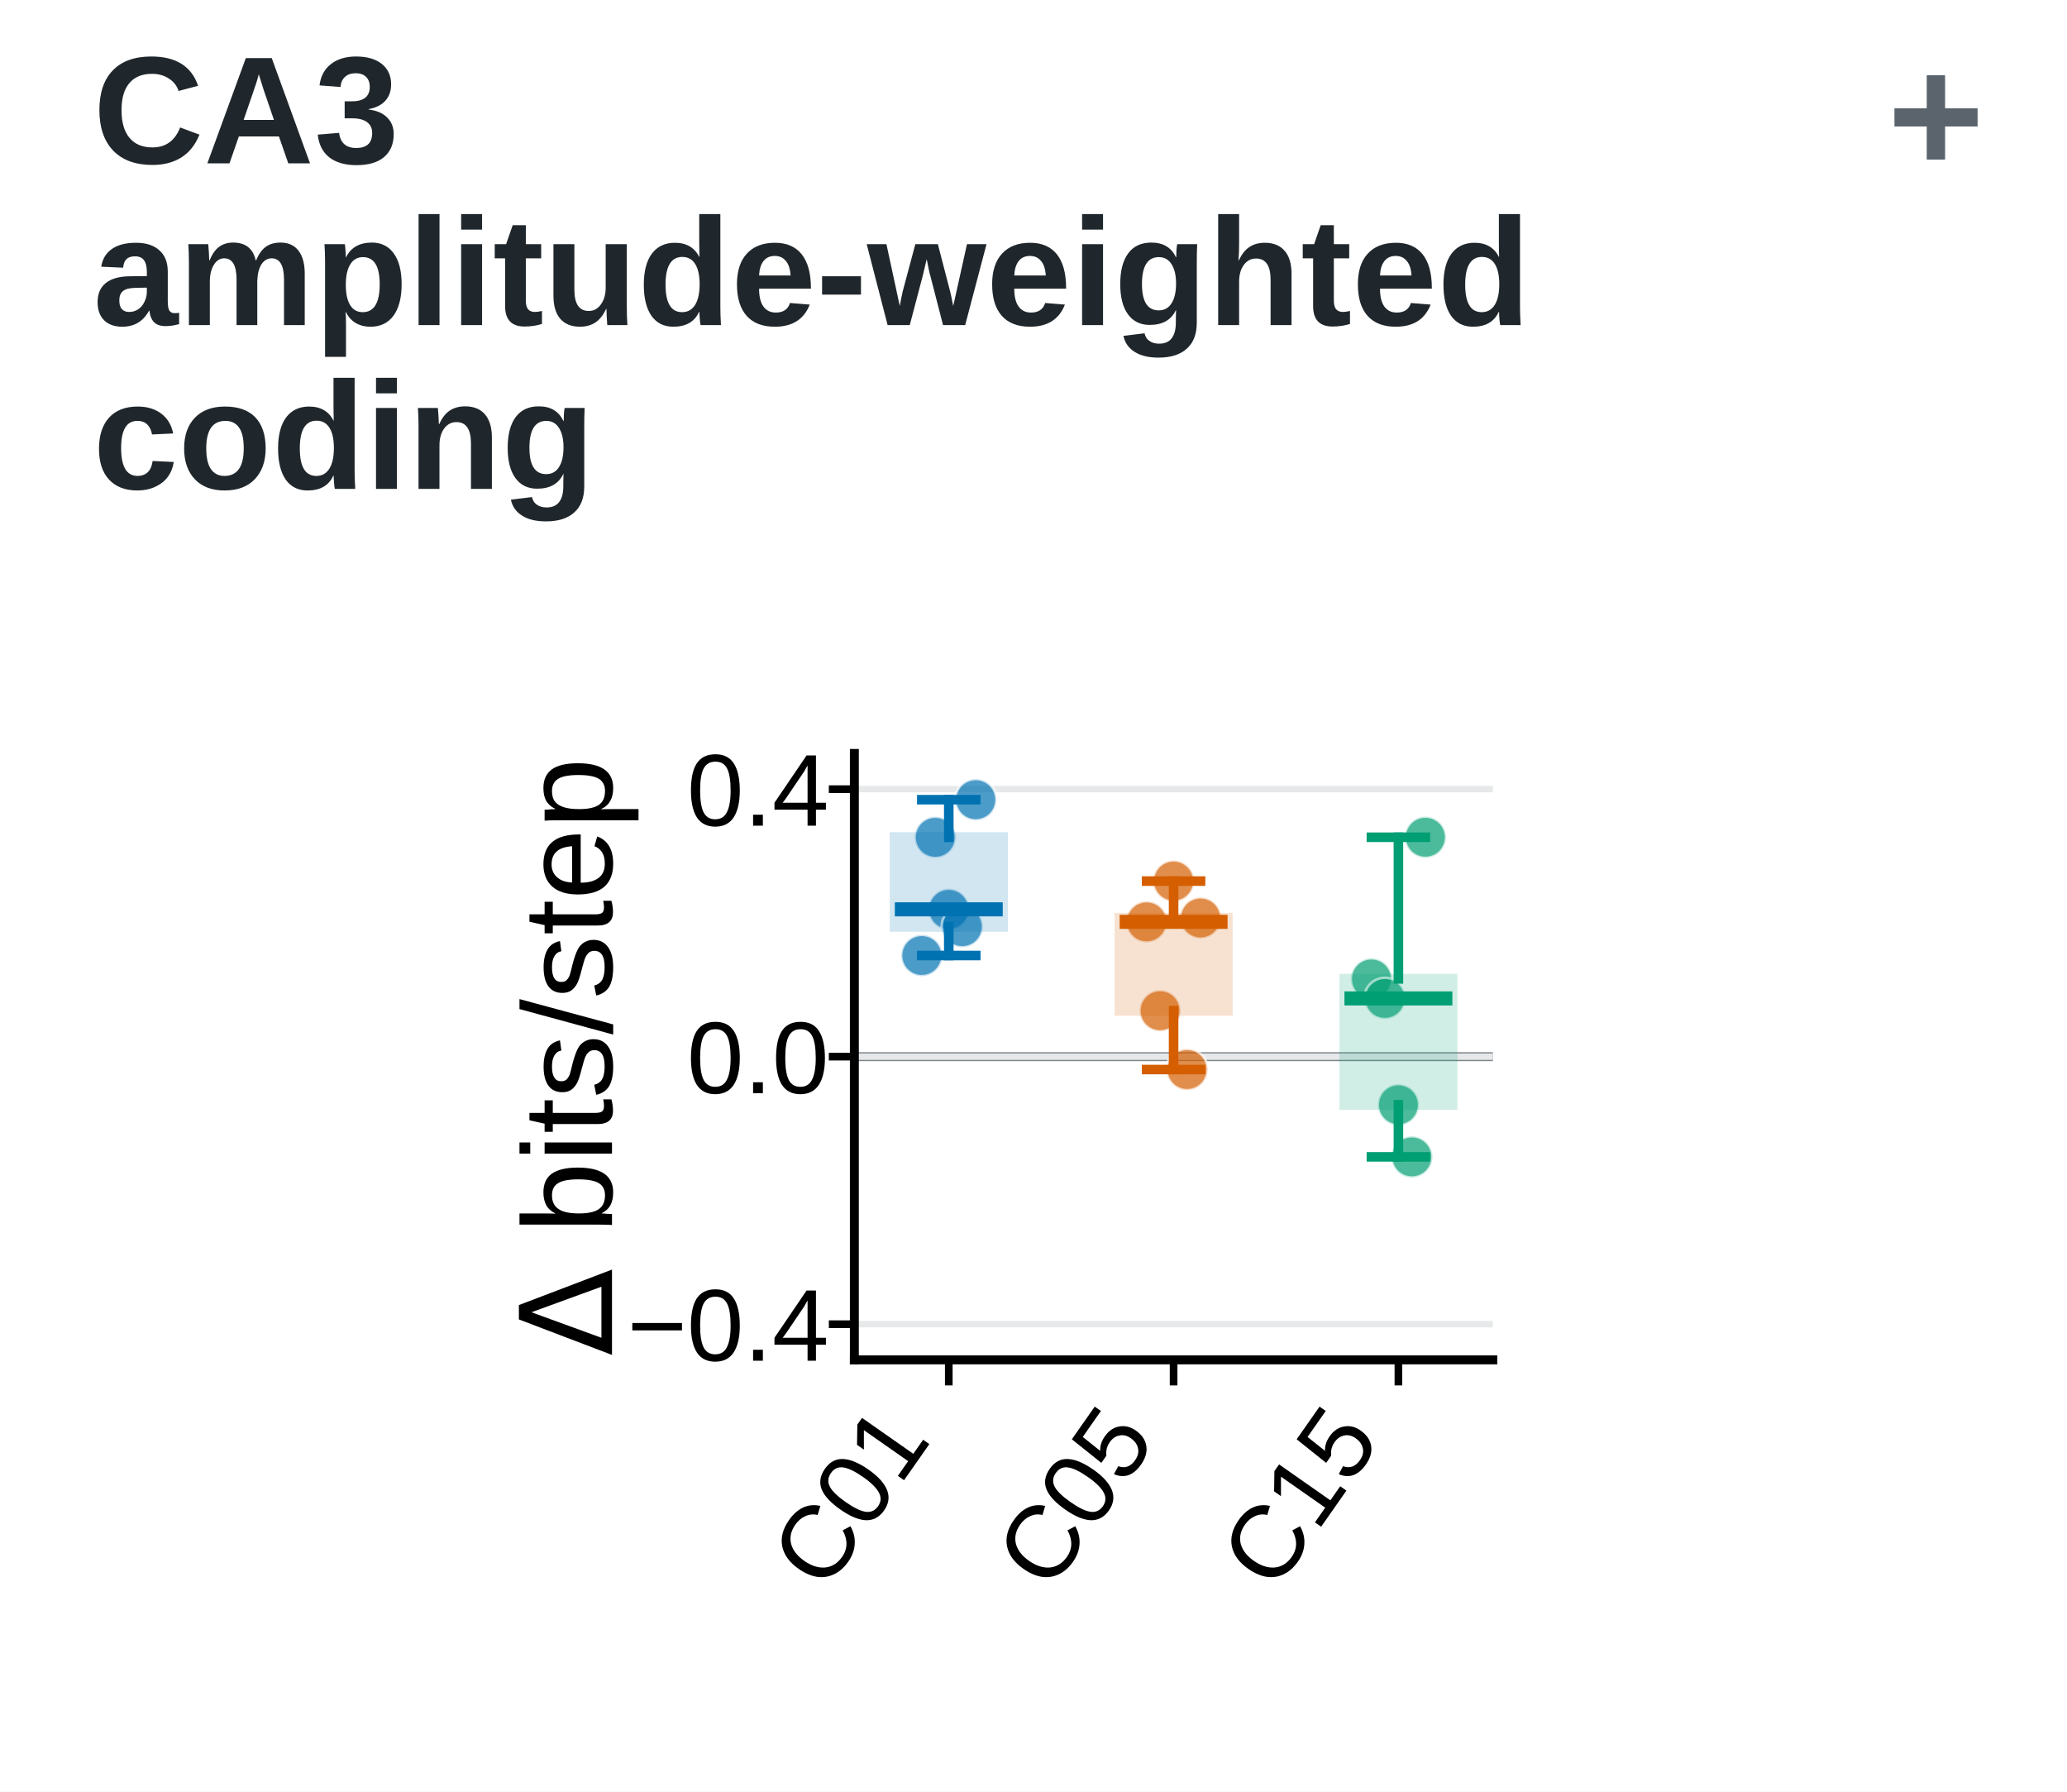
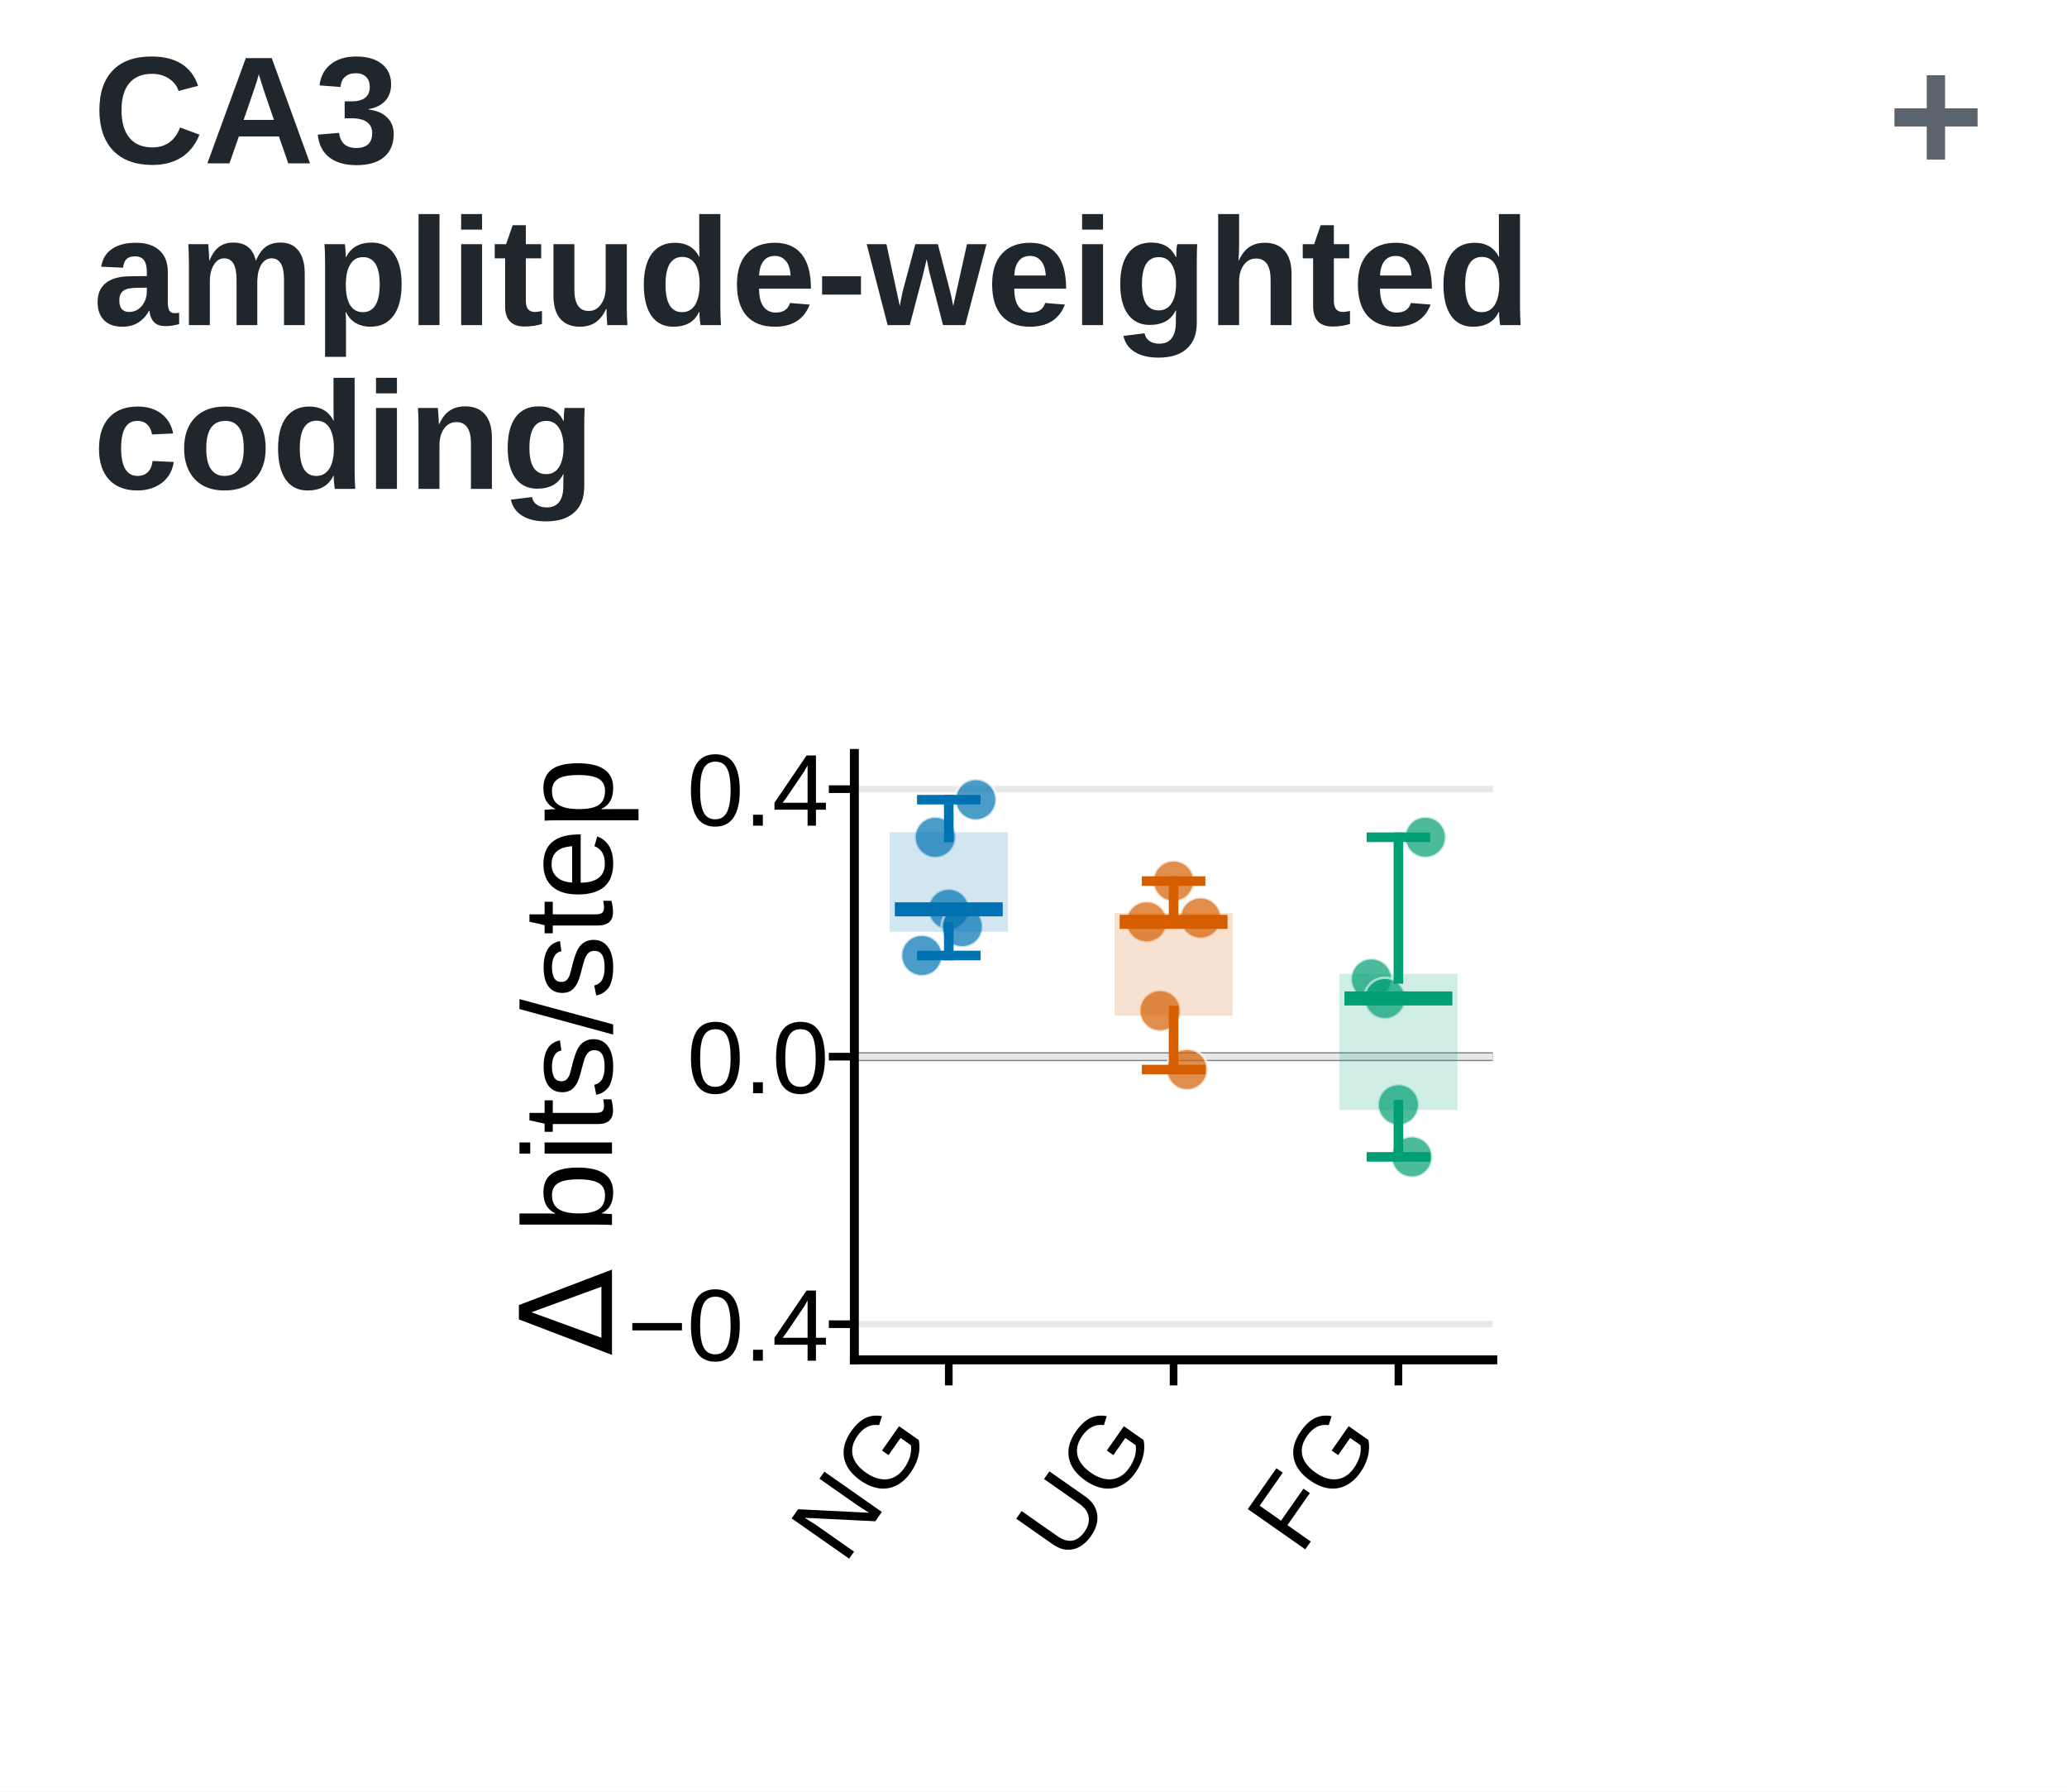
<svg xmlns="http://www.w3.org/2000/svg" xmlns:xlink="http://www.w3.org/1999/xlink" width="162pt" height="140.4pt" viewBox="0 0 162 140.4" version="1.1">
  <defs>
    <style type="text/css">*{stroke-linejoin: round; stroke-linecap: butt}</style>
  </defs>
  <g id="figure_1">
    <g id="patch_1">
      <path d="M 0 140.4 L 162 140.4 L 162 0 L 0 0 z " style="fill: #ffffff" />
    </g>
    <g id="axes_1">
      <g id="patch_2">
        <path d="M 66.96 106.56 L 117 106.56 L 117 59.04 L 66.96 59.04 z " style="fill: #ffffff" />
      </g>
      <g id="line2d_1">
        <path d="M 66.96 82.8 L 117 82.8 " clip-path="url(#pd6833d526d)" style="fill: none; stroke: #7d858a; stroke-width: 0.7; stroke-linecap: square" />
      </g>
      <g id="matplotlib.axis_1">
        <g id="xtick_1">
          <g id="line2d_2">
            <defs>
              <path id="m8e8d9a8fae" d="M 0 0 L 0 2 " style="stroke: #000000; stroke-width: 0.6" />
            </defs>
            <g>
              <use xlink:href="#m8e8d9a8fae" x="74.36" y="106.56" style="stroke: #000000; stroke-width: 0.6" />
            </g>
          </g>
          <g id="text_1">
-             <text style="font-size: 8px; font-family: 'Arial'" transform="translate(64.6406 124.8655) rotate(-55)">C01</text>
+             <text style="font-size: 8px; font-family: 'Arial'" transform="translate(66.17491 122.6743) rotate(-55)">NG</text>
          </g>
        </g>
        <g id="xtick_2">
          <g id="line2d_3">
            <g>
              <use xlink:href="#m8e8d9a8fae" x="91.98" y="106.56" style="stroke: #000000; stroke-width: 0.6" />
            </g>
          </g>
          <g id="text_2">
-             <text style="font-size: 8px; font-family: 'Arial'" transform="translate(82.26031 124.8655) rotate(-55)">C05</text>
+             <text style="font-size: 8px; font-family: 'Arial'" transform="translate(83.79463 122.6743) rotate(-55)">UG</text>
          </g>
        </g>
        <g id="xtick_3">
          <g id="line2d_4">
            <g>
              <use xlink:href="#m8e8d9a8fae" x="109.6" y="106.56" style="stroke: #000000; stroke-width: 0.6" />
            </g>
          </g>
          <g id="text_3">
-             <text style="font-size: 8px; font-family: 'Arial'" transform="translate(99.88003 124.8655) rotate(-55)">C15</text>
+             <text style="font-size: 8px; font-family: 'Arial'" transform="translate(101.9255 121.9442) rotate(-55)">FG</text>
          </g>
        </g>
      </g>
      <g id="matplotlib.axis_2">
        <g id="ytick_1">
          <g id="line2d_5">
            <path d="M 66.96 103.763 L 117 103.763 " clip-path="url(#pd6833d526d)" style="fill: none; stroke: #e6e8e9; stroke-width: 0.5; stroke-linecap: square" />
          </g>
          <g id="line2d_6">
            <defs>
              <path id="m2e3f482a18" d="M 0 0 L -2 0 " style="stroke: #000000; stroke-width: 0.6" />
            </defs>
            <g>
              <use xlink:href="#m2e3f482a18" x="66.96" y="103.763" style="stroke: #000000; stroke-width: 0.6" />
            </g>
          </g>
          <g id="text_4">
            <text style="font-size: 8px; font-family: 'Arial'; text-anchor: end" x="64.96" y="106.626" transform="rotate(-0 64.96 106.6265)">−0.4</text>
          </g>
        </g>
        <g id="ytick_2">
          <g id="line2d_7">
            <path d="M 66.96 82.8 L 117 82.8 " clip-path="url(#pd6833d526d)" style="fill: none; stroke: #e6e8e9; stroke-width: 0.5; stroke-linecap: square" />
          </g>
          <g id="line2d_8">
            <g>
              <use xlink:href="#m2e3f482a18" x="66.96" y="82.8" style="stroke: #000000; stroke-width: 0.6" />
            </g>
          </g>
          <g id="text_5">
            <text style="font-size: 8px; font-family: 'Arial'; text-anchor: end" x="64.96" y="85.663" transform="rotate(-0 64.96 85.66312)">0.0</text>
          </g>
        </g>
        <g id="ytick_3">
          <g id="line2d_9">
            <path d="M 66.96 61.837 L 117 61.837 " clip-path="url(#pd6833d526d)" style="fill: none; stroke: #e6e8e9; stroke-width: 0.5; stroke-linecap: square" />
          </g>
          <g id="line2d_10">
            <g>
              <use xlink:href="#m2e3f482a18" x="66.96" y="61.837" style="stroke: #000000; stroke-width: 0.6" />
            </g>
          </g>
          <g id="text_6">
            <text style="font-size: 8px; font-family: 'Arial'; text-anchor: end" x="64.96" y="64.7" transform="rotate(-0 64.96 64.69975)">0.4</text>
          </g>
        </g>
        <g id="text_7">
          <g transform="translate(48.6675 106.25) rotate(-90)">
            <text>
              <tspan x="0" y="-0.703" style="font-size: 10px; font-family: 'DejaVu Sans'">Δ</tspan>
              <tspan x="6.841" y="-0.703" style="font-size: 10px; font-family: 'Arial'"> </tspan>
              <tspan x="9.619" y="-0.703" style="font-size: 10px; font-family: 'Arial'">b</tspan>
              <tspan x="15.181" y="-0.703" style="font-size: 10px; font-family: 'Arial'">i</tspan>
              <tspan x="17.402" y="-0.703" style="font-size: 10px; font-family: 'Arial'">t</tspan>
              <tspan x="20.181" y="-0.703" style="font-size: 10px; font-family: 'Arial'">s</tspan>
              <tspan x="25.181" y="-0.703" style="font-size: 10px; font-family: 'Arial'">/</tspan>
              <tspan x="27.959" y="-0.703" style="font-size: 10px; font-family: 'Arial'">s</tspan>
              <tspan x="32.959" y="-0.703" style="font-size: 10px; font-family: 'Arial'">t</tspan>
              <tspan x="35.737" y="-0.703" style="font-size: 10px; font-family: 'Arial'">e</tspan>
              <tspan x="41.299" y="-0.703" style="font-size: 10px; font-family: 'Arial'">p</tspan>
            </text>
          </g>
        </g>
      </g>
      <g id="PathCollection_1">
        <defs>
          <path id="md582424cbe" d="M 0 1.62 C 0.43 1.62 0.842 1.449 1.146 1.146 C 1.449 0.842 1.62 0.43 1.62 0 C 1.62 -0.43 1.449 -0.842 1.146 -1.146 C 0.842 -1.449 0.43 -1.62 0 -1.62 C -0.43 -1.62 -0.842 -1.449 -1.146 -1.146 C -1.449 -0.842 -1.62 -0.43 -1.62 0 C -1.62 0.43 -1.449 0.842 -1.146 1.146 C -0.842 1.449 -0.43 1.62 0 1.62 z " style="stroke: #ffffff; stroke-opacity: 0.7; stroke-width: 0.2" />
        </defs>
        <g clip-path="url(#pd6833d526d)">
          <use xlink:href="#md582424cbe" x="72.246" y="74.874" style="fill: #0072b2; fill-opacity: 0.7; stroke: #ffffff; stroke-opacity: 0.7; stroke-width: 0.2" />
          <use xlink:href="#md582424cbe" x="73.303" y="65.613" style="fill: #0072b2; fill-opacity: 0.7; stroke: #ffffff; stroke-opacity: 0.7; stroke-width: 0.2" />
          <use xlink:href="#md582424cbe" x="74.36" y="71.257" style="fill: #0072b2; fill-opacity: 0.7; stroke: #ffffff; stroke-opacity: 0.7; stroke-width: 0.2" />
          <use xlink:href="#md582424cbe" x="75.417" y="72.614" style="fill: #0072b2; fill-opacity: 0.7; stroke: #ffffff; stroke-opacity: 0.7; stroke-width: 0.2" />
          <use xlink:href="#md582424cbe" x="76.475" y="62.664" style="fill: #0072b2; fill-opacity: 0.7; stroke: #ffffff; stroke-opacity: 0.7; stroke-width: 0.2" />
        </g>
      </g>
      <g id="PathCollection_2">
        <defs>
          <path id="m32584ed796" d="M 0 1.62 C 0.43 1.62 0.842 1.449 1.146 1.146 C 1.449 0.842 1.62 0.43 1.62 0 C 1.62 -0.43 1.449 -0.842 1.146 -1.146 C 0.842 -1.449 0.43 -1.62 0 -1.62 C -0.43 -1.62 -0.842 -1.449 -1.146 -1.146 C -1.449 -0.842 -1.62 -0.43 -1.62 0 C -1.62 0.43 -1.449 0.842 -1.146 1.146 C -0.842 1.449 -0.43 1.62 0 1.62 z " style="stroke: #ffffff; stroke-opacity: 0.7; stroke-width: 0.2" />
        </defs>
        <g clip-path="url(#pd6833d526d)">
          <use xlink:href="#m32584ed796" x="89.866" y="72.237" style="fill: #d55e00; fill-opacity: 0.7; stroke: #ffffff; stroke-opacity: 0.7; stroke-width: 0.2" />
          <use xlink:href="#m32584ed796" x="90.923" y="79.199" style="fill: #d55e00; fill-opacity: 0.7; stroke: #ffffff; stroke-opacity: 0.7; stroke-width: 0.2" />
          <use xlink:href="#m32584ed796" x="91.98" y="69.041" style="fill: #d55e00; fill-opacity: 0.7; stroke: #ffffff; stroke-opacity: 0.7; stroke-width: 0.2" />
          <use xlink:href="#m32584ed796" x="93.037" y="83.81" style="fill: #d55e00; fill-opacity: 0.7; stroke: #ffffff; stroke-opacity: 0.7; stroke-width: 0.2" />
          <use xlink:href="#m32584ed796" x="94.094" y="71.934" style="fill: #d55e00; fill-opacity: 0.7; stroke: #ffffff; stroke-opacity: 0.7; stroke-width: 0.2" />
        </g>
      </g>
      <g id="PathCollection_3">
        <defs>
          <path id="mbeb117c654" d="M 0 1.62 C 0.43 1.62 0.842 1.449 1.146 1.146 C 1.449 0.842 1.62 0.43 1.62 0 C 1.62 -0.43 1.449 -0.842 1.146 -1.146 C 0.842 -1.449 0.43 -1.62 0 -1.62 C -0.43 -1.62 -0.842 -1.449 -1.146 -1.146 C -1.449 -0.842 -1.62 -0.43 -1.62 0 C -1.62 0.43 -1.449 0.842 -1.146 1.146 C -0.842 1.449 -0.43 1.62 0 1.62 z " style="stroke: #ffffff; stroke-opacity: 0.7; stroke-width: 0.2" />
        </defs>
        <g clip-path="url(#pd6833d526d)">
          <use xlink:href="#mbeb117c654" x="107.485" y="76.709" style="fill: #009e73; fill-opacity: 0.7; stroke: #ffffff; stroke-opacity: 0.7; stroke-width: 0.2" />
          <use xlink:href="#mbeb117c654" x="108.543" y="78.237" style="fill: #009e73; fill-opacity: 0.7; stroke: #ffffff; stroke-opacity: 0.7; stroke-width: 0.2" />
          <use xlink:href="#mbeb117c654" x="109.6" y="86.571" style="fill: #009e73; fill-opacity: 0.7; stroke: #ffffff; stroke-opacity: 0.7; stroke-width: 0.2" />
          <use xlink:href="#mbeb117c654" x="110.657" y="90.654" style="fill: #009e73; fill-opacity: 0.7; stroke: #ffffff; stroke-opacity: 0.7; stroke-width: 0.2" />
          <use xlink:href="#mbeb117c654" x="111.714" y="65.607" style="fill: #009e73; fill-opacity: 0.7; stroke: #ffffff; stroke-opacity: 0.7; stroke-width: 0.2" />
        </g>
      </g>
      <g id="patch_3">
        <path d="M 66.96 106.56 L 66.96 59.04 " style="fill: none; stroke: #000000; stroke-width: 0.7; stroke-linejoin: miter; stroke-linecap: square" />
      </g>
      <g id="patch_4">
        <path d="M 66.96 106.56 L 117 106.56 " style="fill: none; stroke: #000000; stroke-width: 0.7; stroke-linejoin: miter; stroke-linecap: square" />
      </g>
      <g id="patch_5">
        <path d="M 70.132 72.614 L 78.589 72.614 L 78.589 65.613 L 70.132 65.613 L 70.132 72.614 z " clip-path="url(#pd6833d526d)" style="fill: #0072b2; opacity: 0.18; stroke: #0072b2; stroke-width: 0.8; stroke-linejoin: miter" />
      </g>
      <g id="patch_6">
        <path d="M 87.751 79.199 L 96.209 79.199 L 96.209 71.934 L 87.751 71.934 L 87.751 79.199 z " clip-path="url(#pd6833d526d)" style="fill: #d55e00; opacity: 0.18; stroke: #d55e00; stroke-width: 0.8; stroke-linejoin: miter" />
      </g>
      <g id="patch_7">
        <path d="M 105.371 86.571 L 113.828 86.571 L 113.828 76.709 L 105.371 76.709 L 105.371 86.571 z " clip-path="url(#pd6833d526d)" style="fill: #009e73; opacity: 0.18; stroke: #009e73; stroke-width: 0.8; stroke-linejoin: miter" />
      </g>
      <g id="line2d_11">
        <path d="M 74.36 72.614 L 74.36 74.874 " clip-path="url(#pd6833d526d)" style="fill: none; stroke: #0072b2; stroke-width: 0.75; stroke-linecap: square" />
      </g>
      <g id="line2d_12">
        <path d="M 74.36 65.613 L 74.36 62.664 " clip-path="url(#pd6833d526d)" style="fill: none; stroke: #0072b2; stroke-width: 0.75; stroke-linecap: square" />
      </g>
      <g id="line2d_13">
        <path d="M 72.246 74.874 L 76.475 74.874 " clip-path="url(#pd6833d526d)" style="fill: none; stroke: #0072b2; stroke-width: 0.75; stroke-linecap: square" />
      </g>
      <g id="line2d_14">
        <path d="M 72.246 62.664 L 76.475 62.664 " clip-path="url(#pd6833d526d)" style="fill: none; stroke: #0072b2; stroke-width: 0.75; stroke-linecap: square" />
      </g>
      <g id="line2d_15">
        <path d="M 70.132 71.257 L 78.589 71.257 " clip-path="url(#pd6833d526d)" style="fill: none; stroke: #0072b2; stroke-width: 1.1" />
      </g>
      <g id="line2d_16">
        <path d="M 91.98 79.199 L 91.98 83.81 " clip-path="url(#pd6833d526d)" style="fill: none; stroke: #d55e00; stroke-width: 0.75; stroke-linecap: square" />
      </g>
      <g id="line2d_17">
        <path d="M 91.98 71.934 L 91.98 69.041 " clip-path="url(#pd6833d526d)" style="fill: none; stroke: #d55e00; stroke-width: 0.75; stroke-linecap: square" />
      </g>
      <g id="line2d_18">
        <path d="M 89.866 83.81 L 94.094 83.81 " clip-path="url(#pd6833d526d)" style="fill: none; stroke: #d55e00; stroke-width: 0.75; stroke-linecap: square" />
      </g>
      <g id="line2d_19">
        <path d="M 89.866 69.041 L 94.094 69.041 " clip-path="url(#pd6833d526d)" style="fill: none; stroke: #d55e00; stroke-width: 0.75; stroke-linecap: square" />
      </g>
      <g id="line2d_20">
        <path d="M 87.751 72.237 L 96.209 72.237 " clip-path="url(#pd6833d526d)" style="fill: none; stroke: #d55e00; stroke-width: 1.1" />
      </g>
      <g id="line2d_21">
        <path d="M 109.6 86.571 L 109.6 90.654 " clip-path="url(#pd6833d526d)" style="fill: none; stroke: #009e73; stroke-width: 0.75; stroke-linecap: square" />
      </g>
      <g id="line2d_22">
        <path d="M 109.6 76.709 L 109.6 65.607 " clip-path="url(#pd6833d526d)" style="fill: none; stroke: #009e73; stroke-width: 0.75; stroke-linecap: square" />
      </g>
      <g id="line2d_23">
        <path d="M 107.485 90.654 L 111.714 90.654 " clip-path="url(#pd6833d526d)" style="fill: none; stroke: #009e73; stroke-width: 0.75; stroke-linecap: square" />
      </g>
      <g id="line2d_24">
        <path d="M 107.485 65.607 L 111.714 65.607 " clip-path="url(#pd6833d526d)" style="fill: none; stroke: #009e73; stroke-width: 0.75; stroke-linecap: square" />
      </g>
      <g id="line2d_25">
        <path d="M 105.371 78.237 L 113.828 78.237 " clip-path="url(#pd6833d526d)" style="fill: none; stroke: #009e73; stroke-width: 1.1" />
      </g>
    </g>
    <g id="text_8">
      <text style="font-weight: 700; font-size: 12px; font-family: 'Arial'; fill: #20272c" transform="translate(7.29 12.80138)">CA3</text>
      <text style="font-weight: 700; font-size: 12px; font-family: 'Arial'; fill: #20272c" transform="translate(7.29 25.47675)">amplitude-weighted</text>
      <text style="font-weight: 700; font-size: 12px; font-family: 'Arial'; fill: #20272c" transform="translate(7.29 38.30962)">coding</text>
    </g>
    <g id="text_9">
      <text style="font-weight: 700; font-size: 13px; font-family: 'Arial'; text-anchor: end; fill: #5b646c" x="155.52" y="13.517" transform="rotate(-0 155.52 13.51716)">+</text>
    </g>
  </g>
  <defs>
    <clipPath id="pd6833d526d">
      <rect x="66.96" y="59.04" width="50.04" height="47.52" />
    </clipPath>
  </defs>
</svg>
